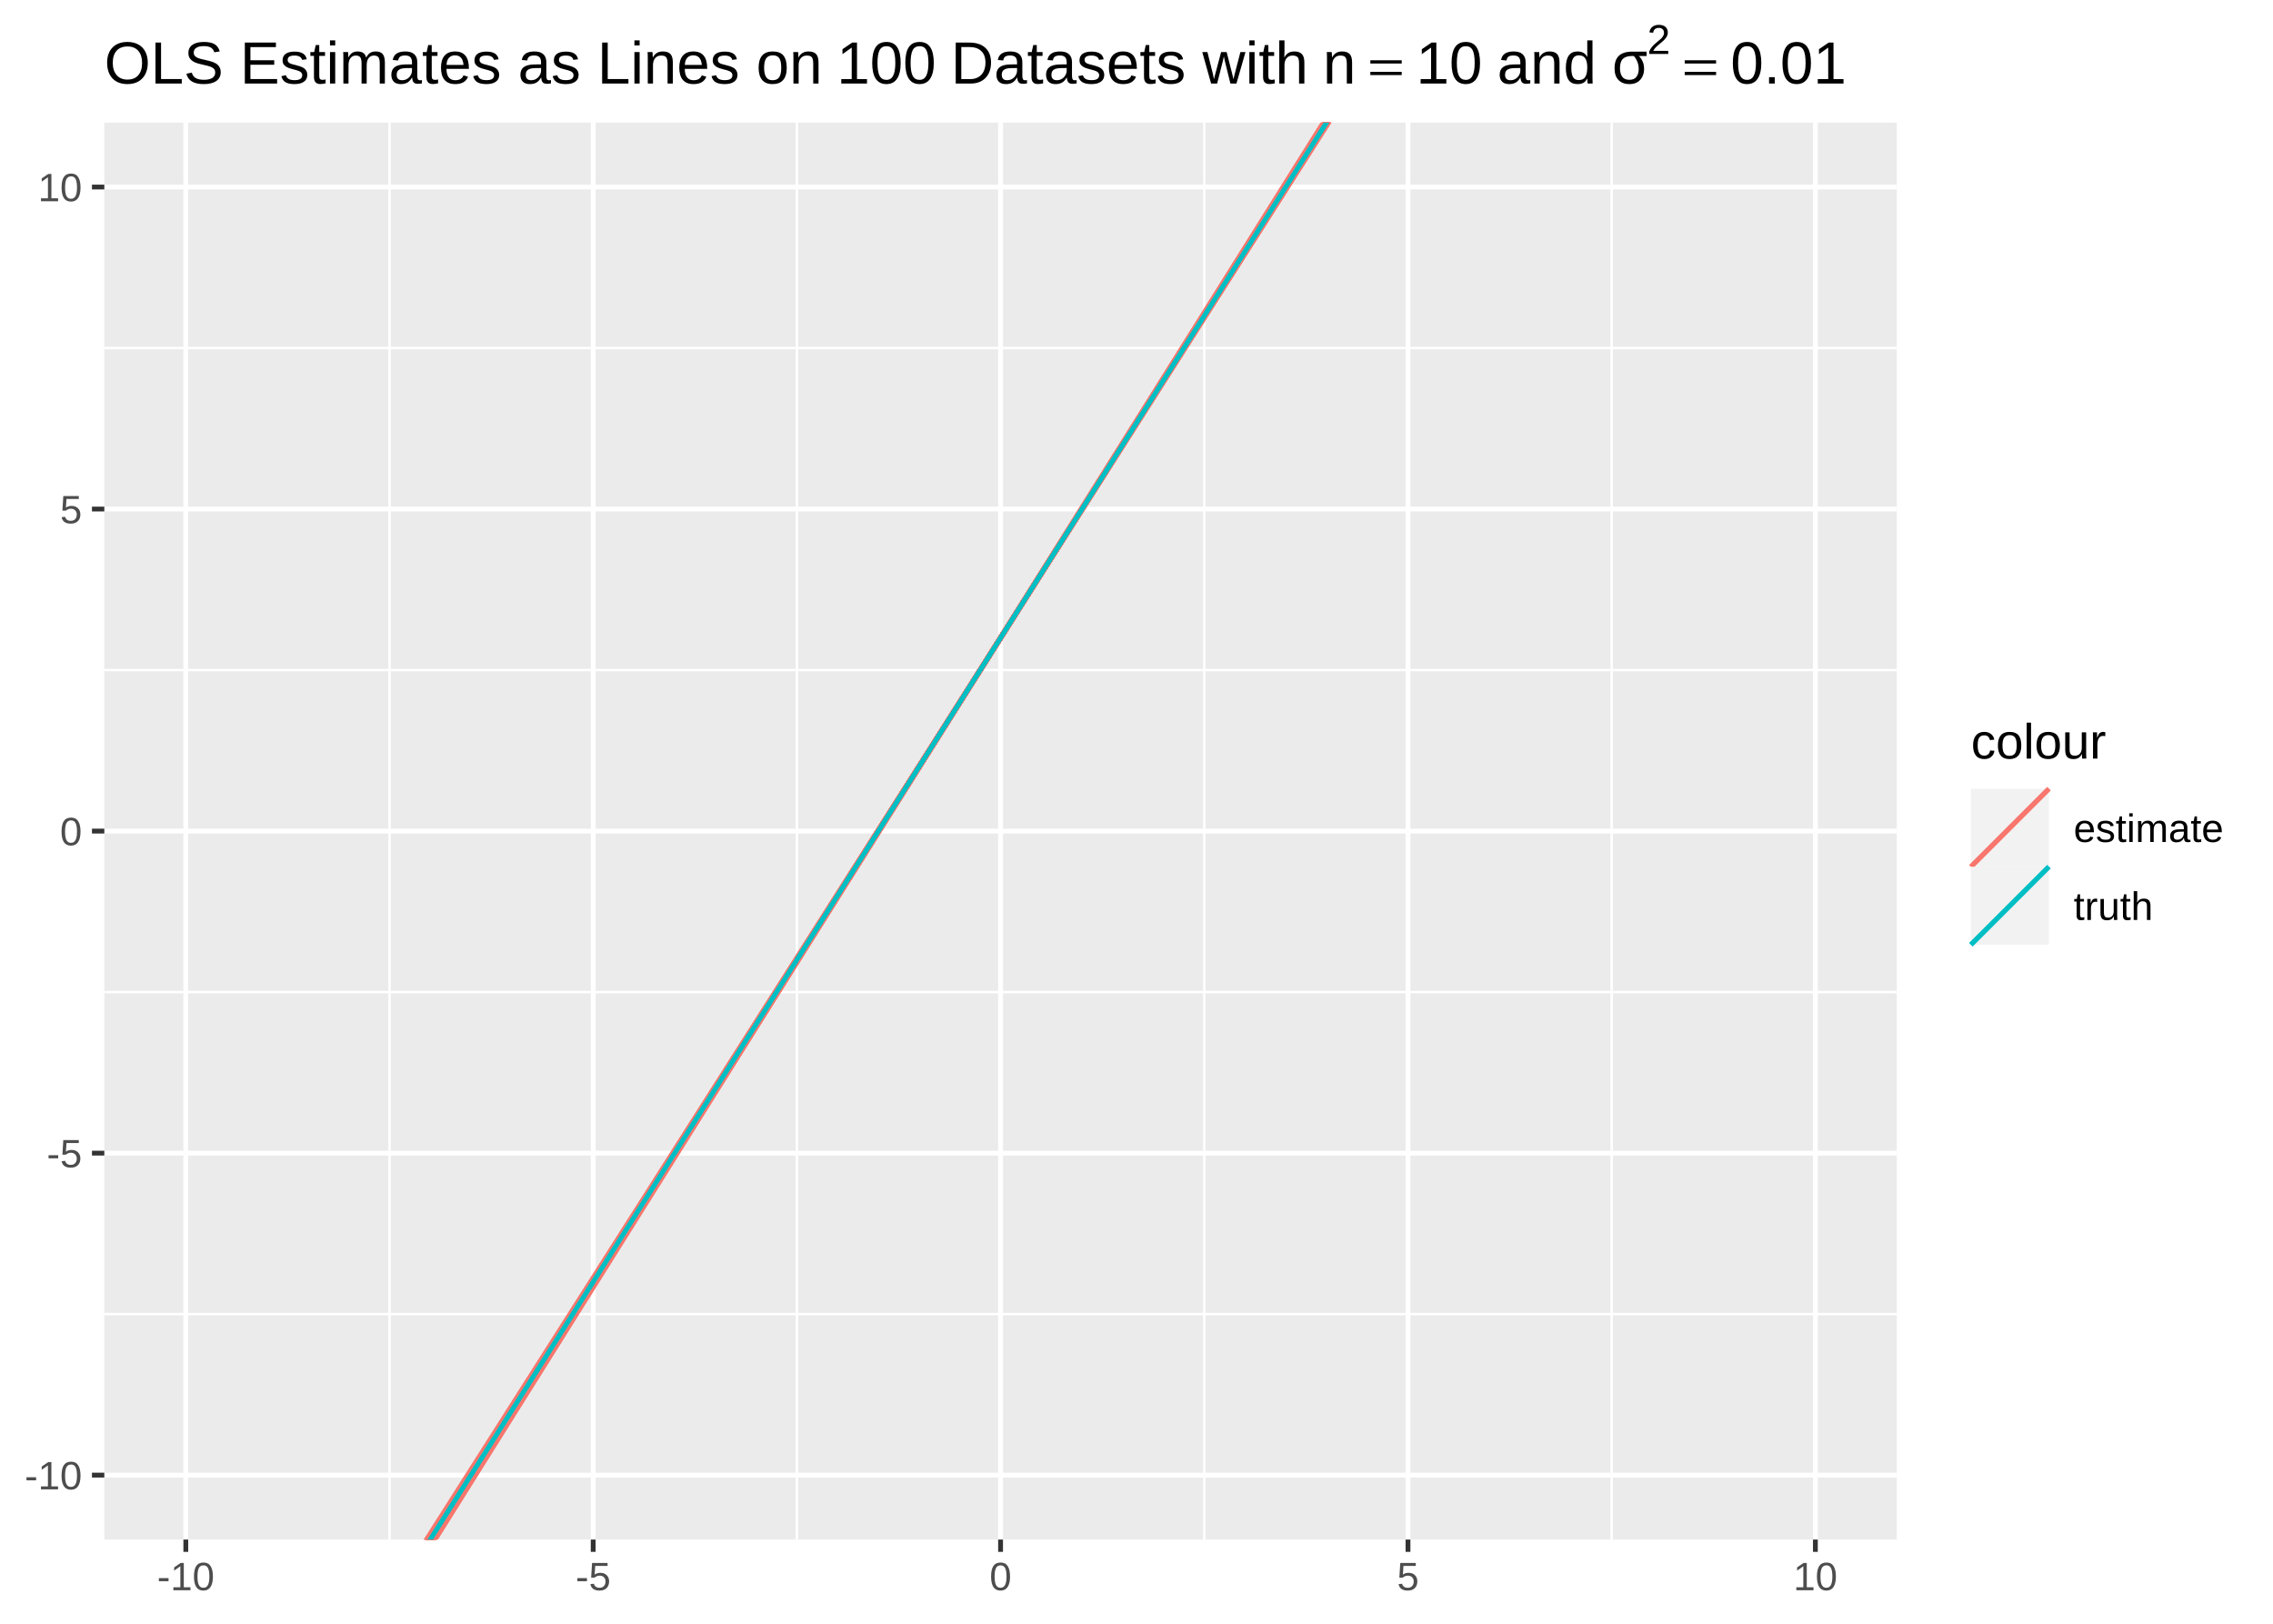
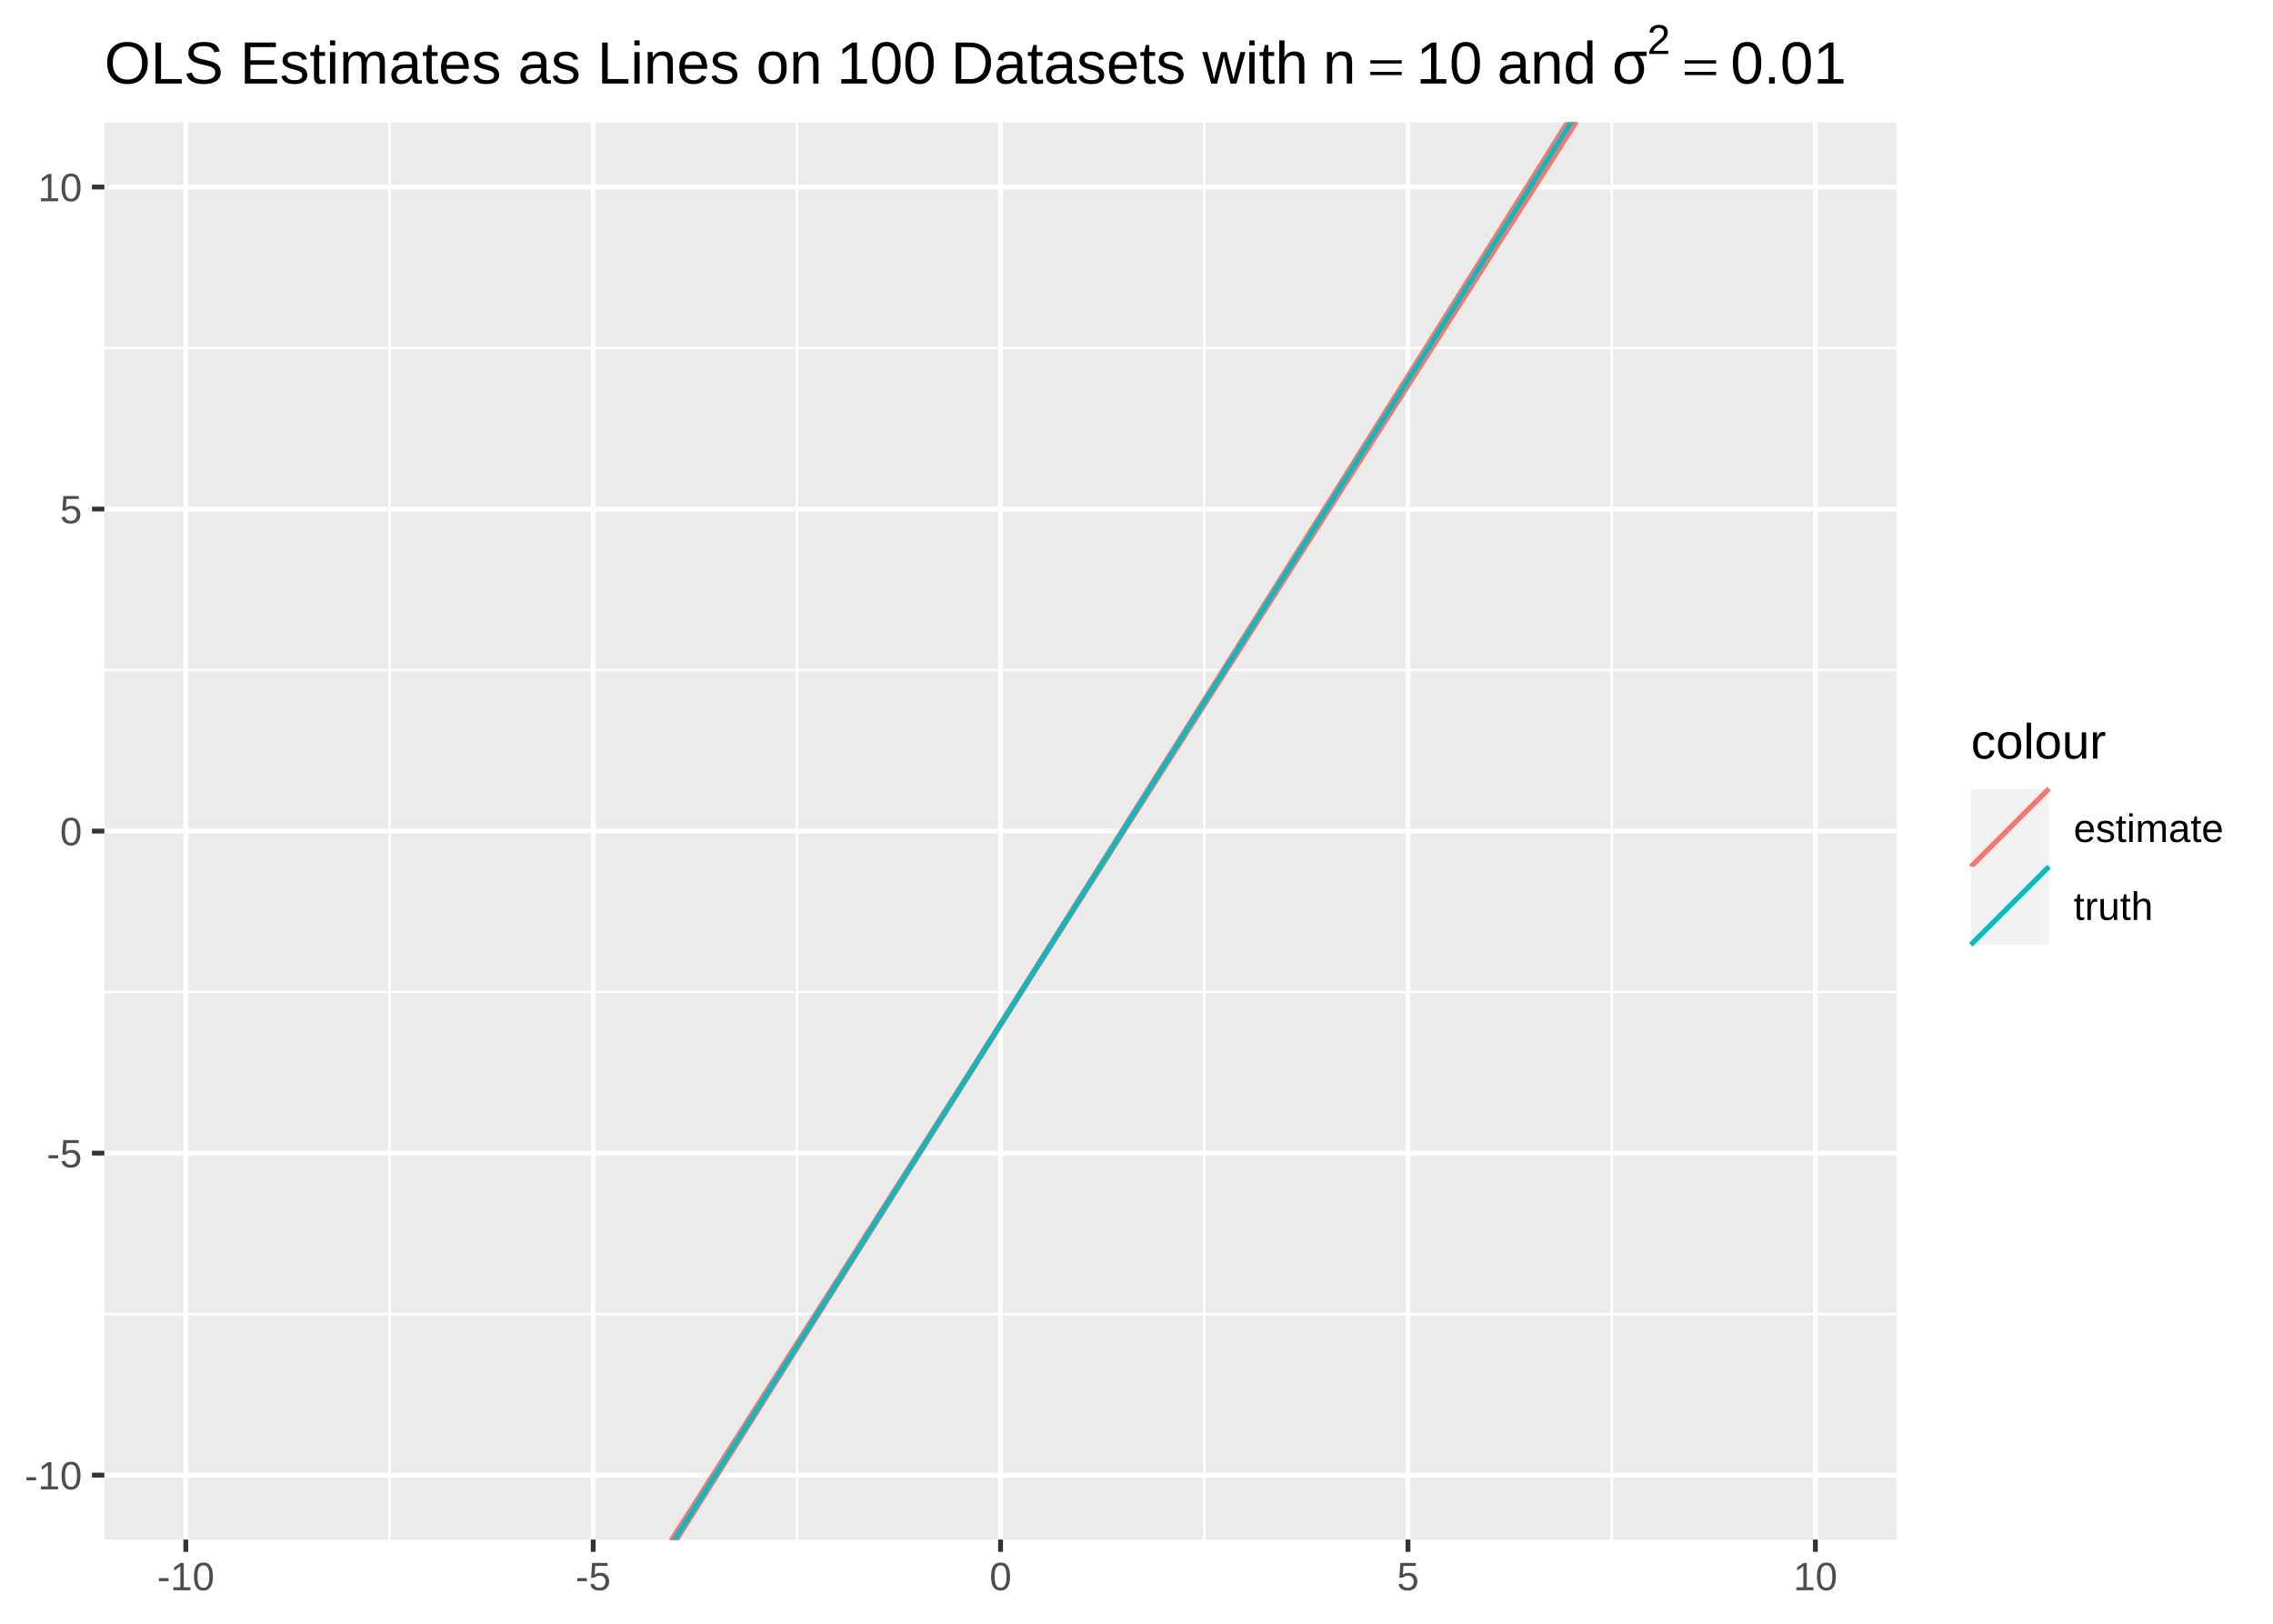
<svg xmlns="http://www.w3.org/2000/svg" class="svglite" width="504.00pt" height="360.00pt" viewBox="0 0 504.00 360.00">
  <defs>
    <style type="text/css">
    .svglite line, .svglite polyline, .svglite polygon, .svglite path, .svglite rect, .svglite circle {
      fill: none;
      stroke: #000000;
      stroke-linecap: round;
      stroke-linejoin: round;
      stroke-miterlimit: 10.00;
    }
    .svglite text {
      white-space: pre;
    }
  </style>
  </defs>
  <rect width="100%" height="100%" style="stroke: none; fill: #FFFFFF;" />
  <defs>
    <clipPath id="cpMC4wMHw1MDQuMDB8MC4wMHwzNjAuMDA=">
      <rect x="0.00" y="0.00" width="504.00" height="360.00" />
    </clipPath>
  </defs>
  <g clip-path="url(#cpMC4wMHw1MDQuMDB8MC4wMHwzNjAuMDA=)">
    <rect x="0" y="0" width="504.00" height="360.00" style="stroke-width: 1.07; stroke: #FFFFFF; fill: #FFFFFF;" />
  </g>
  <defs>
    <clipPath id="cpMjMuMTN8NDIwLjU5fDI3LjE5fDM0MS4zMw==">
      <rect x="23.13" y="27.19" width="397.46" height="314.14" />
    </clipPath>
  </defs>
  <g clip-path="url(#cpMjMuMTN8NDIwLjU5fDI3LjE5fDM0MS4zMw==)">
    <rect x="23.13" y="27.19" width="397.46" height="314.14" style="stroke-width: 1.07; stroke: none; fill: #EBEBEB;" />
    <polyline points="23.13,291.35 420.59,291.35 " style="stroke-width: 0.53; stroke: #FFFFFF; stroke-linecap: butt;" />
    <polyline points="23.13,219.96 420.59,219.96 " style="stroke-width: 0.53; stroke: #FFFFFF; stroke-linecap: butt;" />
    <polyline points="23.13,148.56 420.59,148.56 " style="stroke-width: 0.53; stroke: #FFFFFF; stroke-linecap: butt;" />
    <polyline points="23.13,77.17 420.59,77.17 " style="stroke-width: 0.53; stroke: #FFFFFF; stroke-linecap: butt;" />
    <polyline points="86.37,341.33 86.37,27.19 " style="stroke-width: 0.53; stroke: #FFFFFF; stroke-linecap: butt;" />
    <polyline points="176.70,341.33 176.70,27.19 " style="stroke-width: 0.53; stroke: #FFFFFF; stroke-linecap: butt;" />
    <polyline points="267.03,341.33 267.03,27.19 " style="stroke-width: 0.53; stroke: #FFFFFF; stroke-linecap: butt;" />
    <polyline points="357.36,341.33 357.36,27.19 " style="stroke-width: 0.53; stroke: #FFFFFF; stroke-linecap: butt;" />
    <polyline points="23.13,327.05 420.59,327.05 " style="stroke-width: 1.07; stroke: #FFFFFF; stroke-linecap: butt;" />
    <polyline points="23.13,255.66 420.59,255.66 " style="stroke-width: 1.07; stroke: #FFFFFF; stroke-linecap: butt;" />
    <polyline points="23.13,184.26 420.59,184.26 " style="stroke-width: 1.07; stroke: #FFFFFF; stroke-linecap: butt;" />
    <polyline points="23.13,112.86 420.59,112.86 " style="stroke-width: 1.07; stroke: #FFFFFF; stroke-linecap: butt;" />
    <polyline points="23.13,41.47 420.59,41.47 " style="stroke-width: 1.07; stroke: #FFFFFF; stroke-linecap: butt;" />
    <polyline points="41.20,341.33 41.20,27.19 " style="stroke-width: 1.07; stroke: #FFFFFF; stroke-linecap: butt;" />
    <polyline points="131.53,341.33 131.53,27.19 " style="stroke-width: 1.07; stroke: #FFFFFF; stroke-linecap: butt;" />
    <polyline points="221.86,341.33 221.86,27.19 " style="stroke-width: 1.07; stroke: #FFFFFF; stroke-linecap: butt;" />
    <polyline points="312.20,341.33 312.20,27.19 " style="stroke-width: 1.07; stroke: #FFFFFF; stroke-linecap: butt;" />
    <polyline points="402.53,341.33 402.53,27.19 " style="stroke-width: 1.07; stroke: #FFFFFF; stroke-linecap: butt;" />
-     <line x1="-374.33" y1="1083.56" x2="818.05" y2="-800.75" style="stroke-width: 1.07; stroke: #F8766D; stroke-linecap: butt;" />
-     <line x1="-374.33" y1="1084.77" x2="818.05" y2="-802.00" style="stroke-width: 1.07; stroke: #F8766D; stroke-linecap: butt;" />
-     <line x1="-374.33" y1="1082.63" x2="818.05" y2="-799.76" style="stroke-width: 1.07; stroke: #F8766D; stroke-linecap: butt;" />
-     <line x1="-374.33" y1="1084.53" x2="818.05" y2="-801.59" style="stroke-width: 1.07; stroke: #F8766D; stroke-linecap: butt;" />
-     <line x1="-374.33" y1="1079.91" x2="818.05" y2="-797.22" style="stroke-width: 1.07; stroke: #F8766D; stroke-linecap: butt;" />
-     <line x1="-374.33" y1="1082.30" x2="818.05" y2="-799.41" style="stroke-width: 1.07; stroke: #F8766D; stroke-linecap: butt;" />
-     <line x1="-374.33" y1="1078.97" x2="818.05" y2="-796.13" style="stroke-width: 1.07; stroke: #F8766D; stroke-linecap: butt;" />
-     <line x1="-374.33" y1="1085.09" x2="818.05" y2="-802.39" style="stroke-width: 1.07; stroke: #F8766D; stroke-linecap: butt;" />
-     <line x1="-374.33" y1="1084.83" x2="818.05" y2="-801.99" style="stroke-width: 1.07; stroke: #F8766D; stroke-linecap: butt;" />
-     <line x1="-374.33" y1="1081.33" x2="818.05" y2="-798.58" style="stroke-width: 1.07; stroke: #F8766D; stroke-linecap: butt;" />
-     <line x1="-374.33" y1="1081.23" x2="818.05" y2="-798.22" style="stroke-width: 1.07; stroke: #F8766D; stroke-linecap: butt;" />
-     <line x1="-374.33" y1="1087.54" x2="818.05" y2="-804.65" style="stroke-width: 1.07; stroke: #F8766D; stroke-linecap: butt;" />
-     <line x1="-374.33" y1="1089.06" x2="818.05" y2="-806.11" style="stroke-width: 1.07; stroke: #F8766D; stroke-linecap: butt;" />
-     <line x1="-374.33" y1="1086.39" x2="818.05" y2="-803.59" style="stroke-width: 1.07; stroke: #F8766D; stroke-linecap: butt;" />
-     <line x1="-374.33" y1="1088.79" x2="818.05" y2="-805.85" style="stroke-width: 1.07; stroke: #F8766D; stroke-linecap: butt;" />
-     <line x1="-374.33" y1="1085.39" x2="818.05" y2="-802.51" style="stroke-width: 1.07; stroke: #F8766D; stroke-linecap: butt;" />
-     <line x1="-374.33" y1="1083.82" x2="818.05" y2="-801.16" style="stroke-width: 1.07; stroke: #F8766D; stroke-linecap: butt;" />
-     <line x1="-374.33" y1="1080.18" x2="818.05" y2="-797.29" style="stroke-width: 1.07; stroke: #F8766D; stroke-linecap: butt;" />
-     <line x1="-374.33" y1="1085.64" x2="818.05" y2="-802.74" style="stroke-width: 1.07; stroke: #F8766D; stroke-linecap: butt;" />
-     <line x1="-374.33" y1="1085.80" x2="818.05" y2="-803.04" style="stroke-width: 1.07; stroke: #F8766D; stroke-linecap: butt;" />
-     <line x1="-374.33" y1="1081.82" x2="818.05" y2="-798.88" style="stroke-width: 1.07; stroke: #F8766D; stroke-linecap: butt;" />
-     <line x1="-374.33" y1="1088.28" x2="818.05" y2="-805.48" style="stroke-width: 1.07; stroke: #F8766D; stroke-linecap: butt;" />
-     <line x1="-374.33" y1="1080.64" x2="818.05" y2="-797.86" style="stroke-width: 1.07; stroke: #F8766D; stroke-linecap: butt;" />
-     <line x1="-374.33" y1="1086.31" x2="818.05" y2="-803.43" style="stroke-width: 1.07; stroke: #F8766D; stroke-linecap: butt;" />
-     <line x1="-374.33" y1="1083.98" x2="818.05" y2="-801.11" style="stroke-width: 1.07; stroke: #F8766D; stroke-linecap: butt;" />
-     <line x1="-374.33" y1="1083.68" x2="818.05" y2="-800.88" style="stroke-width: 1.07; stroke: #F8766D; stroke-linecap: butt;" />
-     <line x1="-374.33" y1="1079.36" x2="818.05" y2="-796.45" style="stroke-width: 1.07; stroke: #F8766D; stroke-linecap: butt;" />
-     <line x1="-374.33" y1="1078.96" x2="818.05" y2="-796.10" style="stroke-width: 1.07; stroke: #F8766D; stroke-linecap: butt;" />
-     <line x1="-374.33" y1="1079.74" x2="818.05" y2="-796.87" style="stroke-width: 1.07; stroke: #F8766D; stroke-linecap: butt;" />
-     <line x1="-374.33" y1="1085.48" x2="818.05" y2="-802.56" style="stroke-width: 1.07; stroke: #F8766D; stroke-linecap: butt;" />
-     <line x1="-374.33" y1="1084.95" x2="818.05" y2="-802.01" style="stroke-width: 1.07; stroke: #F8766D; stroke-linecap: butt;" />
-     <line x1="-374.33" y1="1089.24" x2="818.05" y2="-806.30" style="stroke-width: 1.07; stroke: #F8766D; stroke-linecap: butt;" />
-     <line x1="-374.33" y1="1091.87" x2="818.05" y2="-809.20" style="stroke-width: 1.07; stroke: #F8766D; stroke-linecap: butt;" />
-     <line x1="-374.33" y1="1081.30" x2="818.05" y2="-798.40" style="stroke-width: 1.07; stroke: #F8766D; stroke-linecap: butt;" />
-     <line x1="-374.33" y1="1079.05" x2="818.05" y2="-796.24" style="stroke-width: 1.07; stroke: #F8766D; stroke-linecap: butt;" />
-     <line x1="-374.33" y1="1080.70" x2="818.05" y2="-797.99" style="stroke-width: 1.07; stroke: #F8766D; stroke-linecap: butt;" />
-     <line x1="-374.33" y1="1083.11" x2="818.05" y2="-800.32" style="stroke-width: 1.07; stroke: #F8766D; stroke-linecap: butt;" />
-     <line x1="-374.33" y1="1083.82" x2="818.05" y2="-800.98" style="stroke-width: 1.07; stroke: #F8766D; stroke-linecap: butt;" />
-     <line x1="-374.33" y1="1083.33" x2="818.05" y2="-800.39" style="stroke-width: 1.07; stroke: #F8766D; stroke-linecap: butt;" />
-     <line x1="-374.33" y1="1085.86" x2="818.05" y2="-803.10" style="stroke-width: 1.07; stroke: #F8766D; stroke-linecap: butt;" />
-     <line x1="-374.33" y1="1083.15" x2="818.05" y2="-800.17" style="stroke-width: 1.07; stroke: #F8766D; stroke-linecap: butt;" />
-     <line x1="-374.33" y1="1085.84" x2="818.05" y2="-802.78" style="stroke-width: 1.07; stroke: #F8766D; stroke-linecap: butt;" />
-     <line x1="-374.33" y1="1084.14" x2="818.05" y2="-801.48" style="stroke-width: 1.07; stroke: #F8766D; stroke-linecap: butt;" />
-     <line x1="-374.33" y1="1086.29" x2="818.05" y2="-803.44" style="stroke-width: 1.07; stroke: #F8766D; stroke-linecap: butt;" />
-     <line x1="-374.33" y1="1084.03" x2="818.05" y2="-801.18" style="stroke-width: 1.07; stroke: #F8766D; stroke-linecap: butt;" />
-     <line x1="-374.33" y1="1090.83" x2="818.05" y2="-808.21" style="stroke-width: 1.07; stroke: #F8766D; stroke-linecap: butt;" />
-     <line x1="-374.33" y1="1085.20" x2="818.05" y2="-802.42" style="stroke-width: 1.07; stroke: #F8766D; stroke-linecap: butt;" />
-     <line x1="-374.33" y1="1083.72" x2="818.05" y2="-800.94" style="stroke-width: 1.07; stroke: #F8766D; stroke-linecap: butt;" />
-     <line x1="-374.33" y1="1081.10" x2="818.05" y2="-798.24" style="stroke-width: 1.07; stroke: #F8766D; stroke-linecap: butt;" />
-     <line x1="-374.33" y1="1087.48" x2="818.05" y2="-804.84" style="stroke-width: 1.07; stroke: #F8766D; stroke-linecap: butt;" />
-     <line x1="-374.33" y1="1081.09" x2="818.05" y2="-798.29" style="stroke-width: 1.07; stroke: #F8766D; stroke-linecap: butt;" />
-     <line x1="-374.33" y1="1081.13" x2="818.05" y2="-798.46" style="stroke-width: 1.07; stroke: #F8766D; stroke-linecap: butt;" />
-     <line x1="-374.33" y1="1084.33" x2="818.05" y2="-801.57" style="stroke-width: 1.07; stroke: #F8766D; stroke-linecap: butt;" />
-     <line x1="-374.33" y1="1082.44" x2="818.05" y2="-799.66" style="stroke-width: 1.07; stroke: #F8766D; stroke-linecap: butt;" />
-     <line x1="-374.33" y1="1084.44" x2="818.05" y2="-801.59" style="stroke-width: 1.07; stroke: #F8766D; stroke-linecap: butt;" />
-     <line x1="-374.33" y1="1092.13" x2="818.05" y2="-809.41" style="stroke-width: 1.07; stroke: #F8766D; stroke-linecap: butt;" />
-     <line x1="-374.33" y1="1086.47" x2="818.05" y2="-803.59" style="stroke-width: 1.07; stroke: #F8766D; stroke-linecap: butt;" />
-     <line x1="-374.33" y1="1089.62" x2="818.05" y2="-806.76" style="stroke-width: 1.07; stroke: #F8766D; stroke-linecap: butt;" />
-     <line x1="-374.33" y1="1081.61" x2="818.05" y2="-798.64" style="stroke-width: 1.07; stroke: #F8766D; stroke-linecap: butt;" />
-     <line x1="-374.33" y1="1083.95" x2="818.05" y2="-801.17" style="stroke-width: 1.07; stroke: #F8766D; stroke-linecap: butt;" />
-     <line x1="-374.33" y1="1084.91" x2="818.05" y2="-802.07" style="stroke-width: 1.07; stroke: #F8766D; stroke-linecap: butt;" />
-     <line x1="-374.33" y1="1084.95" x2="818.05" y2="-802.05" style="stroke-width: 1.07; stroke: #F8766D; stroke-linecap: butt;" />
-     <line x1="-374.33" y1="1089.24" x2="818.05" y2="-806.44" style="stroke-width: 1.07; stroke: #F8766D; stroke-linecap: butt;" />
-     <line x1="-374.33" y1="1084.79" x2="818.05" y2="-801.85" style="stroke-width: 1.07; stroke: #F8766D; stroke-linecap: butt;" />
-     <line x1="-374.33" y1="1082.44" x2="818.05" y2="-799.58" style="stroke-width: 1.07; stroke: #F8766D; stroke-linecap: butt;" />
-     <line x1="-374.33" y1="1085.81" x2="818.05" y2="-802.93" style="stroke-width: 1.07; stroke: #F8766D; stroke-linecap: butt;" />
-     <line x1="-374.33" y1="1084.35" x2="818.05" y2="-801.40" style="stroke-width: 1.07; stroke: #F8766D; stroke-linecap: butt;" />
-     <line x1="-374.33" y1="1085.91" x2="818.05" y2="-803.06" style="stroke-width: 1.07; stroke: #F8766D; stroke-linecap: butt;" />
-     <line x1="-374.33" y1="1085.94" x2="818.05" y2="-803.16" style="stroke-width: 1.07; stroke: #F8766D; stroke-linecap: butt;" />
-     <line x1="-374.33" y1="1082.84" x2="818.05" y2="-799.96" style="stroke-width: 1.07; stroke: #F8766D; stroke-linecap: butt;" />
-     <line x1="-374.33" y1="1083.13" x2="818.05" y2="-800.09" style="stroke-width: 1.07; stroke: #F8766D; stroke-linecap: butt;" />
-     <line x1="-374.33" y1="1083.26" x2="818.05" y2="-800.45" style="stroke-width: 1.07; stroke: #F8766D; stroke-linecap: butt;" />
-     <line x1="-374.33" y1="1083.50" x2="818.05" y2="-800.73" style="stroke-width: 1.07; stroke: #F8766D; stroke-linecap: butt;" />
-     <line x1="-374.33" y1="1081.28" x2="818.05" y2="-798.56" style="stroke-width: 1.07; stroke: #F8766D; stroke-linecap: butt;" />
-     <line x1="-374.33" y1="1083.76" x2="818.05" y2="-800.95" style="stroke-width: 1.07; stroke: #F8766D; stroke-linecap: butt;" />
-     <line x1="-374.33" y1="1083.37" x2="818.05" y2="-800.42" style="stroke-width: 1.07; stroke: #F8766D; stroke-linecap: butt;" />
-     <line x1="-374.33" y1="1083.96" x2="818.05" y2="-800.84" style="stroke-width: 1.07; stroke: #F8766D; stroke-linecap: butt;" />
-     <line x1="-374.33" y1="1083.28" x2="818.05" y2="-800.33" style="stroke-width: 1.07; stroke: #F8766D; stroke-linecap: butt;" />
-     <line x1="-374.33" y1="1088.17" x2="818.05" y2="-805.36" style="stroke-width: 1.07; stroke: #F8766D; stroke-linecap: butt;" />
-     <line x1="-374.33" y1="1085.65" x2="818.05" y2="-802.79" style="stroke-width: 1.07; stroke: #F8766D; stroke-linecap: butt;" />
-     <line x1="-374.33" y1="1082.59" x2="818.05" y2="-799.79" style="stroke-width: 1.07; stroke: #F8766D; stroke-linecap: butt;" />
-     <line x1="-374.33" y1="1086.26" x2="818.05" y2="-803.25" style="stroke-width: 1.07; stroke: #F8766D; stroke-linecap: butt;" />
-     <line x1="-374.33" y1="1085.98" x2="818.05" y2="-803.08" style="stroke-width: 1.07; stroke: #F8766D; stroke-linecap: butt;" />
-     <line x1="-374.33" y1="1084.46" x2="818.05" y2="-801.58" style="stroke-width: 1.07; stroke: #F8766D; stroke-linecap: butt;" />
-     <line x1="-374.33" y1="1081.34" x2="818.05" y2="-798.47" style="stroke-width: 1.07; stroke: #F8766D; stroke-linecap: butt;" />
-     <line x1="-374.33" y1="1082.37" x2="818.05" y2="-799.64" style="stroke-width: 1.07; stroke: #F8766D; stroke-linecap: butt;" />
-     <line x1="-374.33" y1="1082.48" x2="818.05" y2="-799.56" style="stroke-width: 1.07; stroke: #F8766D; stroke-linecap: butt;" />
-     <line x1="-374.33" y1="1082.18" x2="818.05" y2="-799.27" style="stroke-width: 1.07; stroke: #F8766D; stroke-linecap: butt;" />
-     <line x1="-374.33" y1="1080.11" x2="818.05" y2="-797.36" style="stroke-width: 1.07; stroke: #F8766D; stroke-linecap: butt;" />
-     <line x1="-374.33" y1="1084.98" x2="818.05" y2="-802.32" style="stroke-width: 1.07; stroke: #F8766D; stroke-linecap: butt;" />
-     <line x1="-374.33" y1="1086.56" x2="818.05" y2="-803.78" style="stroke-width: 1.07; stroke: #F8766D; stroke-linecap: butt;" />
-     <line x1="-374.33" y1="1086.49" x2="818.05" y2="-803.69" style="stroke-width: 1.07; stroke: #F8766D; stroke-linecap: butt;" />
-     <line x1="-374.33" y1="1082.49" x2="818.05" y2="-799.53" style="stroke-width: 1.07; stroke: #F8766D; stroke-linecap: butt;" />
-     <line x1="-374.33" y1="1089.81" x2="818.05" y2="-807.07" style="stroke-width: 1.07; stroke: #F8766D; stroke-linecap: butt;" />
-     <line x1="-374.33" y1="1083.66" x2="818.05" y2="-800.90" style="stroke-width: 1.07; stroke: #F8766D; stroke-linecap: butt;" />
-     <line x1="-374.33" y1="1084.44" x2="818.05" y2="-801.70" style="stroke-width: 1.07; stroke: #F8766D; stroke-linecap: butt;" />
-     <line x1="-374.33" y1="1088.24" x2="818.05" y2="-805.30" style="stroke-width: 1.07; stroke: #F8766D; stroke-linecap: butt;" />
-     <line x1="-374.33" y1="1085.45" x2="818.05" y2="-802.55" style="stroke-width: 1.07; stroke: #F8766D; stroke-linecap: butt;" />
-     <line x1="-374.33" y1="1077.58" x2="818.05" y2="-794.72" style="stroke-width: 1.07; stroke: #F8766D; stroke-linecap: butt;" />
-     <line x1="-374.33" y1="1081.01" x2="818.05" y2="-798.05" style="stroke-width: 1.07; stroke: #F8766D; stroke-linecap: butt;" />
-     <line x1="-374.33" y1="1083.85" x2="818.05" y2="-801.01" style="stroke-width: 1.07; stroke: #00BFC4; stroke-linecap: butt;" />
+     <line x1="-374.33" y1="1171.80" x2="818.05" y2="-717.57" style="stroke-width: 1.07; stroke: #F8766D; stroke-linecap: butt;" />
+     <line x1="-374.33" y1="1171.59" x2="818.05" y2="-717.36" style="stroke-width: 1.07; stroke: #F8766D; stroke-linecap: butt;" />
+     <line x1="-374.33" y1="1170.52" x2="818.05" y2="-716.43" style="stroke-width: 1.07; stroke: #F8766D; stroke-linecap: butt;" />
+     <line x1="-374.33" y1="1173.13" x2="818.05" y2="-718.80" style="stroke-width: 1.07; stroke: #F8766D; stroke-linecap: butt;" />
+     <line x1="-374.33" y1="1170.85" x2="818.05" y2="-716.69" style="stroke-width: 1.07; stroke: #F8766D; stroke-linecap: butt;" />
+     <line x1="-374.33" y1="1167.89" x2="818.05" y2="-713.69" style="stroke-width: 1.07; stroke: #F8766D; stroke-linecap: butt;" />
+     <line x1="-374.33" y1="1165.96" x2="818.05" y2="-711.70" style="stroke-width: 1.07; stroke: #F8766D; stroke-linecap: butt;" />
+     <line x1="-374.33" y1="1162.32" x2="818.05" y2="-708.22" style="stroke-width: 1.07; stroke: #F8766D; stroke-linecap: butt;" />
+     <line x1="-374.33" y1="1171.37" x2="818.05" y2="-717.28" style="stroke-width: 1.07; stroke: #F8766D; stroke-linecap: butt;" />
+     <line x1="-374.33" y1="1174.56" x2="818.05" y2="-720.28" style="stroke-width: 1.07; stroke: #F8766D; stroke-linecap: butt;" />
+     <line x1="-374.33" y1="1165.58" x2="818.05" y2="-711.47" style="stroke-width: 1.07; stroke: #F8766D; stroke-linecap: butt;" />
+     <line x1="-374.33" y1="1167.71" x2="818.05" y2="-713.42" style="stroke-width: 1.07; stroke: #F8766D; stroke-linecap: butt;" />
+     <line x1="-374.33" y1="1172.05" x2="818.05" y2="-717.90" style="stroke-width: 1.07; stroke: #F8766D; stroke-linecap: butt;" />
+     <line x1="-374.33" y1="1173.78" x2="818.05" y2="-719.43" style="stroke-width: 1.07; stroke: #F8766D; stroke-linecap: butt;" />
+     <line x1="-374.33" y1="1172.61" x2="818.05" y2="-718.34" style="stroke-width: 1.07; stroke: #F8766D; stroke-linecap: butt;" />
+     <line x1="-374.33" y1="1171.13" x2="818.05" y2="-717.12" style="stroke-width: 1.07; stroke: #F8766D; stroke-linecap: butt;" />
+     <line x1="-374.33" y1="1171.64" x2="818.05" y2="-717.48" style="stroke-width: 1.07; stroke: #F8766D; stroke-linecap: butt;" />
+     <line x1="-374.33" y1="1168.38" x2="818.05" y2="-714.18" style="stroke-width: 1.07; stroke: #F8766D; stroke-linecap: butt;" />
+     <line x1="-374.33" y1="1171.26" x2="818.05" y2="-717.06" style="stroke-width: 1.07; stroke: #F8766D; stroke-linecap: butt;" />
+     <line x1="-374.33" y1="1167.97" x2="818.05" y2="-713.56" style="stroke-width: 1.07; stroke: #F8766D; stroke-linecap: butt;" />
+     <line x1="-374.33" y1="1169.78" x2="818.05" y2="-715.60" style="stroke-width: 1.07; stroke: #F8766D; stroke-linecap: butt;" />
+     <line x1="-374.33" y1="1165.49" x2="818.05" y2="-711.21" style="stroke-width: 1.07; stroke: #F8766D; stroke-linecap: butt;" />
+     <line x1="-374.33" y1="1170.93" x2="818.05" y2="-716.78" style="stroke-width: 1.07; stroke: #F8766D; stroke-linecap: butt;" />
+     <line x1="-374.33" y1="1164.61" x2="818.05" y2="-710.16" style="stroke-width: 1.07; stroke: #F8766D; stroke-linecap: butt;" />
+     <line x1="-374.33" y1="1170.96" x2="818.05" y2="-716.83" style="stroke-width: 1.07; stroke: #F8766D; stroke-linecap: butt;" />
+     <line x1="-374.33" y1="1167.62" x2="818.05" y2="-713.33" style="stroke-width: 1.07; stroke: #F8766D; stroke-linecap: butt;" />
+     <line x1="-374.33" y1="1171.98" x2="818.05" y2="-717.80" style="stroke-width: 1.07; stroke: #F8766D; stroke-linecap: butt;" />
+     <line x1="-374.33" y1="1168.40" x2="818.05" y2="-714.15" style="stroke-width: 1.07; stroke: #F8766D; stroke-linecap: butt;" />
+     <line x1="-374.33" y1="1169.19" x2="818.05" y2="-714.97" style="stroke-width: 1.07; stroke: #F8766D; stroke-linecap: butt;" />
+     <line x1="-374.33" y1="1169.25" x2="818.05" y2="-715.05" style="stroke-width: 1.07; stroke: #F8766D; stroke-linecap: butt;" />
+     <line x1="-374.33" y1="1170.15" x2="818.05" y2="-715.99" style="stroke-width: 1.07; stroke: #F8766D; stroke-linecap: butt;" />
+     <line x1="-374.33" y1="1168.06" x2="818.05" y2="-713.91" style="stroke-width: 1.07; stroke: #F8766D; stroke-linecap: butt;" />
+     <line x1="-374.33" y1="1170.07" x2="818.05" y2="-715.77" style="stroke-width: 1.07; stroke: #F8766D; stroke-linecap: butt;" />
+     <line x1="-374.33" y1="1171.85" x2="818.05" y2="-717.65" style="stroke-width: 1.07; stroke: #F8766D; stroke-linecap: butt;" />
+     <line x1="-374.33" y1="1164.64" x2="818.05" y2="-710.56" style="stroke-width: 1.07; stroke: #F8766D; stroke-linecap: butt;" />
+     <line x1="-374.33" y1="1171.08" x2="818.05" y2="-716.73" style="stroke-width: 1.07; stroke: #F8766D; stroke-linecap: butt;" />
+     <line x1="-374.33" y1="1169.78" x2="818.05" y2="-715.54" style="stroke-width: 1.07; stroke: #F8766D; stroke-linecap: butt;" />
+     <line x1="-374.33" y1="1173.75" x2="818.05" y2="-719.59" style="stroke-width: 1.07; stroke: #F8766D; stroke-linecap: butt;" />
+     <line x1="-374.33" y1="1170.48" x2="818.05" y2="-716.25" style="stroke-width: 1.07; stroke: #F8766D; stroke-linecap: butt;" />
+     <line x1="-374.33" y1="1173.82" x2="818.05" y2="-719.70" style="stroke-width: 1.07; stroke: #F8766D; stroke-linecap: butt;" />
+     <line x1="-374.33" y1="1167.50" x2="818.05" y2="-713.29" style="stroke-width: 1.07; stroke: #F8766D; stroke-linecap: butt;" />
+     <line x1="-374.33" y1="1167.51" x2="818.05" y2="-713.22" style="stroke-width: 1.07; stroke: #F8766D; stroke-linecap: butt;" />
+     <line x1="-374.33" y1="1170.36" x2="818.05" y2="-716.13" style="stroke-width: 1.07; stroke: #F8766D; stroke-linecap: butt;" />
+     <line x1="-374.33" y1="1166.50" x2="818.05" y2="-712.32" style="stroke-width: 1.07; stroke: #F8766D; stroke-linecap: butt;" />
+     <line x1="-374.33" y1="1170.73" x2="818.05" y2="-716.54" style="stroke-width: 1.07; stroke: #F8766D; stroke-linecap: butt;" />
+     <line x1="-374.33" y1="1172.16" x2="818.05" y2="-717.98" style="stroke-width: 1.07; stroke: #F8766D; stroke-linecap: butt;" />
+     <line x1="-374.33" y1="1175.46" x2="818.05" y2="-721.39" style="stroke-width: 1.07; stroke: #F8766D; stroke-linecap: butt;" />
+     <line x1="-374.33" y1="1166.35" x2="818.05" y2="-712.18" style="stroke-width: 1.07; stroke: #F8766D; stroke-linecap: butt;" />
+     <line x1="-374.33" y1="1168.10" x2="818.05" y2="-713.85" style="stroke-width: 1.07; stroke: #F8766D; stroke-linecap: butt;" />
+     <line x1="-374.33" y1="1168.60" x2="818.05" y2="-714.35" style="stroke-width: 1.07; stroke: #F8766D; stroke-linecap: butt;" />
+     <line x1="-374.33" y1="1166.24" x2="818.05" y2="-712.07" style="stroke-width: 1.07; stroke: #F8766D; stroke-linecap: butt;" />
+     <line x1="-374.33" y1="1166.30" x2="818.05" y2="-712.18" style="stroke-width: 1.07; stroke: #F8766D; stroke-linecap: butt;" />
+     <line x1="-374.33" y1="1169.54" x2="818.05" y2="-715.47" style="stroke-width: 1.07; stroke: #F8766D; stroke-linecap: butt;" />
+     <line x1="-374.33" y1="1162.34" x2="818.05" y2="-708.30" style="stroke-width: 1.07; stroke: #F8766D; stroke-linecap: butt;" />
+     <line x1="-374.33" y1="1161.22" x2="818.05" y2="-707.04" style="stroke-width: 1.07; stroke: #F8766D; stroke-linecap: butt;" />
+     <line x1="-374.33" y1="1168.27" x2="818.05" y2="-714.03" style="stroke-width: 1.07; stroke: #F8766D; stroke-linecap: butt;" />
+     <line x1="-374.33" y1="1168.41" x2="818.05" y2="-714.34" style="stroke-width: 1.07; stroke: #F8766D; stroke-linecap: butt;" />
+     <line x1="-374.33" y1="1170.34" x2="818.05" y2="-715.97" style="stroke-width: 1.07; stroke: #F8766D; stroke-linecap: butt;" />
+     <line x1="-374.33" y1="1166.16" x2="818.05" y2="-712.03" style="stroke-width: 1.07; stroke: #F8766D; stroke-linecap: butt;" />
+     <line x1="-374.33" y1="1170.16" x2="818.05" y2="-716.09" style="stroke-width: 1.07; stroke: #F8766D; stroke-linecap: butt;" />
+     <line x1="-374.33" y1="1167.67" x2="818.05" y2="-713.30" style="stroke-width: 1.07; stroke: #F8766D; stroke-linecap: butt;" />
+     <line x1="-374.33" y1="1172.62" x2="818.05" y2="-718.40" style="stroke-width: 1.07; stroke: #F8766D; stroke-linecap: butt;" />
+     <line x1="-374.33" y1="1169.15" x2="818.05" y2="-714.96" style="stroke-width: 1.07; stroke: #F8766D; stroke-linecap: butt;" />
+     <line x1="-374.33" y1="1171.87" x2="818.05" y2="-717.64" style="stroke-width: 1.07; stroke: #F8766D; stroke-linecap: butt;" />
+     <line x1="-374.33" y1="1167.40" x2="818.05" y2="-713.15" style="stroke-width: 1.07; stroke: #F8766D; stroke-linecap: butt;" />
+     <line x1="-374.33" y1="1169.74" x2="818.05" y2="-715.50" style="stroke-width: 1.07; stroke: #F8766D; stroke-linecap: butt;" />
+     <line x1="-374.33" y1="1167.82" x2="818.05" y2="-713.45" style="stroke-width: 1.07; stroke: #F8766D; stroke-linecap: butt;" />
+     <line x1="-374.33" y1="1170.83" x2="818.05" y2="-716.53" style="stroke-width: 1.07; stroke: #F8766D; stroke-linecap: butt;" />
+     <line x1="-374.33" y1="1173.93" x2="818.05" y2="-719.69" style="stroke-width: 1.07; stroke: #F8766D; stroke-linecap: butt;" />
+     <line x1="-374.33" y1="1173.34" x2="818.05" y2="-719.11" style="stroke-width: 1.07; stroke: #F8766D; stroke-linecap: butt;" />
+     <line x1="-374.33" y1="1172.11" x2="818.05" y2="-717.92" style="stroke-width: 1.07; stroke: #F8766D; stroke-linecap: butt;" />
+     <line x1="-374.33" y1="1170.16" x2="818.05" y2="-715.99" style="stroke-width: 1.07; stroke: #F8766D; stroke-linecap: butt;" />
+     <line x1="-374.33" y1="1168.48" x2="818.05" y2="-714.32" style="stroke-width: 1.07; stroke: #F8766D; stroke-linecap: butt;" />
+     <line x1="-374.33" y1="1167.40" x2="818.05" y2="-713.20" style="stroke-width: 1.07; stroke: #F8766D; stroke-linecap: butt;" />
+     <line x1="-374.33" y1="1166.65" x2="818.05" y2="-712.54" style="stroke-width: 1.07; stroke: #F8766D; stroke-linecap: butt;" />
+     <line x1="-374.33" y1="1166.49" x2="818.05" y2="-712.30" style="stroke-width: 1.07; stroke: #F8766D; stroke-linecap: butt;" />
+     <line x1="-374.33" y1="1165.18" x2="818.05" y2="-710.98" style="stroke-width: 1.07; stroke: #F8766D; stroke-linecap: butt;" />
+     <line x1="-374.33" y1="1168.94" x2="818.05" y2="-714.82" style="stroke-width: 1.07; stroke: #F8766D; stroke-linecap: butt;" />
+     <line x1="-374.33" y1="1166.19" x2="818.05" y2="-712.14" style="stroke-width: 1.07; stroke: #F8766D; stroke-linecap: butt;" />
+     <line x1="-374.33" y1="1169.52" x2="818.05" y2="-715.18" style="stroke-width: 1.07; stroke: #F8766D; stroke-linecap: butt;" />
+     <line x1="-374.33" y1="1173.15" x2="818.05" y2="-719.12" style="stroke-width: 1.07; stroke: #F8766D; stroke-linecap: butt;" />
+     <line x1="-374.33" y1="1170.17" x2="818.05" y2="-715.98" style="stroke-width: 1.07; stroke: #F8766D; stroke-linecap: butt;" />
+     <line x1="-374.33" y1="1163.41" x2="818.05" y2="-709.26" style="stroke-width: 1.07; stroke: #F8766D; stroke-linecap: butt;" />
+     <line x1="-374.33" y1="1170.65" x2="818.05" y2="-716.57" style="stroke-width: 1.07; stroke: #F8766D; stroke-linecap: butt;" />
+     <line x1="-374.33" y1="1171.70" x2="818.05" y2="-717.60" style="stroke-width: 1.07; stroke: #F8766D; stroke-linecap: butt;" />
+     <line x1="-374.33" y1="1171.69" x2="818.05" y2="-717.52" style="stroke-width: 1.07; stroke: #F8766D; stroke-linecap: butt;" />
+     <line x1="-374.33" y1="1169.73" x2="818.05" y2="-715.56" style="stroke-width: 1.07; stroke: #F8766D; stroke-linecap: butt;" />
+     <line x1="-374.33" y1="1173.76" x2="818.05" y2="-719.75" style="stroke-width: 1.07; stroke: #F8766D; stroke-linecap: butt;" />
+     <line x1="-374.33" y1="1172.88" x2="818.05" y2="-718.50" style="stroke-width: 1.07; stroke: #F8766D; stroke-linecap: butt;" />
+     <line x1="-374.33" y1="1170.83" x2="818.05" y2="-716.73" style="stroke-width: 1.07; stroke: #F8766D; stroke-linecap: butt;" />
+     <line x1="-374.33" y1="1168.42" x2="818.05" y2="-714.17" style="stroke-width: 1.07; stroke: #F8766D; stroke-linecap: butt;" />
+     <line x1="-374.33" y1="1169.14" x2="818.05" y2="-714.93" style="stroke-width: 1.07; stroke: #F8766D; stroke-linecap: butt;" />
+     <line x1="-374.33" y1="1171.92" x2="818.05" y2="-717.79" style="stroke-width: 1.07; stroke: #F8766D; stroke-linecap: butt;" />
+     <line x1="-374.33" y1="1168.46" x2="818.05" y2="-714.35" style="stroke-width: 1.07; stroke: #F8766D; stroke-linecap: butt;" />
+     <line x1="-374.33" y1="1164.58" x2="818.05" y2="-710.60" style="stroke-width: 1.07; stroke: #F8766D; stroke-linecap: butt;" />
+     <line x1="-374.33" y1="1165.57" x2="818.05" y2="-711.43" style="stroke-width: 1.07; stroke: #F8766D; stroke-linecap: butt;" />
+     <line x1="-374.33" y1="1168.24" x2="818.05" y2="-714.04" style="stroke-width: 1.07; stroke: #F8766D; stroke-linecap: butt;" />
+     <line x1="-374.33" y1="1171.85" x2="818.05" y2="-717.64" style="stroke-width: 1.07; stroke: #F8766D; stroke-linecap: butt;" />
+     <line x1="-374.33" y1="1170.41" x2="818.05" y2="-716.38" style="stroke-width: 1.07; stroke: #F8766D; stroke-linecap: butt;" />
+     <line x1="-374.33" y1="1165.89" x2="818.05" y2="-711.70" style="stroke-width: 1.07; stroke: #F8766D; stroke-linecap: butt;" />
+     <line x1="-374.33" y1="1169.52" x2="818.05" y2="-715.33" style="stroke-width: 1.07; stroke: #00BFC4; stroke-linecap: butt;" />
  </g>
  <g clip-path="url(#cpMC4wMHw1MDQuMDB8MC4wMHwzNjAuMDA=)">
    <text x="18.20" y="330.21" text-anchor="end" style="font-size: 8.80px;fill: #4D4D4D; font-family: &quot;Arial&quot;;" textLength="12.72px" lengthAdjust="spacingAndGlyphs">-10</text>
    <text x="18.20" y="258.81" text-anchor="end" style="font-size: 8.80px;fill: #4D4D4D; font-family: &quot;Arial&quot;;" textLength="7.83px" lengthAdjust="spacingAndGlyphs">-5</text>
    <text x="18.20" y="187.41" text-anchor="end" style="font-size: 8.80px;fill: #4D4D4D; font-family: &quot;Arial&quot;;" textLength="4.90px" lengthAdjust="spacingAndGlyphs">0</text>
    <text x="18.20" y="116.02" text-anchor="end" style="font-size: 8.80px;fill: #4D4D4D; font-family: &quot;Arial&quot;;" textLength="4.90px" lengthAdjust="spacingAndGlyphs">5</text>
    <text x="18.20" y="44.62" text-anchor="end" style="font-size: 8.80px;fill: #4D4D4D; font-family: &quot;Arial&quot;;" textLength="9.79px" lengthAdjust="spacingAndGlyphs">10</text>
    <polyline points="20.39,327.05 23.13,327.05 " style="stroke-width: 1.07; stroke: #333333; stroke-linecap: butt;" />
    <polyline points="20.39,255.66 23.13,255.66 " style="stroke-width: 1.07; stroke: #333333; stroke-linecap: butt;" />
    <polyline points="20.39,184.26 23.13,184.26 " style="stroke-width: 1.07; stroke: #333333; stroke-linecap: butt;" />
    <polyline points="20.39,112.86 23.13,112.86 " style="stroke-width: 1.07; stroke: #333333; stroke-linecap: butt;" />
    <polyline points="20.39,41.47 23.13,41.47 " style="stroke-width: 1.07; stroke: #333333; stroke-linecap: butt;" />
    <polyline points="41.20,344.07 41.20,341.33 " style="stroke-width: 1.07; stroke: #333333; stroke-linecap: butt;" />
    <polyline points="131.53,344.07 131.53,341.33 " style="stroke-width: 1.07; stroke: #333333; stroke-linecap: butt;" />
    <polyline points="221.86,344.07 221.86,341.33 " style="stroke-width: 1.07; stroke: #333333; stroke-linecap: butt;" />
    <polyline points="312.20,344.07 312.20,341.33 " style="stroke-width: 1.07; stroke: #333333; stroke-linecap: butt;" />
    <polyline points="402.53,344.07 402.53,341.33 " style="stroke-width: 1.07; stroke: #333333; stroke-linecap: butt;" />
    <text x="41.20" y="352.57" text-anchor="middle" style="font-size: 8.80px;fill: #4D4D4D; font-family: &quot;Arial&quot;;" textLength="12.72px" lengthAdjust="spacingAndGlyphs">-10</text>
    <text x="131.53" y="352.57" text-anchor="middle" style="font-size: 8.80px;fill: #4D4D4D; font-family: &quot;Arial&quot;;" textLength="7.83px" lengthAdjust="spacingAndGlyphs">-5</text>
    <text x="221.86" y="352.57" text-anchor="middle" style="font-size: 8.80px;fill: #4D4D4D; font-family: &quot;Arial&quot;;" textLength="4.90px" lengthAdjust="spacingAndGlyphs">0</text>
    <text x="312.20" y="352.57" text-anchor="middle" style="font-size: 8.80px;fill: #4D4D4D; font-family: &quot;Arial&quot;;" textLength="4.90px" lengthAdjust="spacingAndGlyphs">5</text>
    <text x="402.53" y="352.57" text-anchor="middle" style="font-size: 8.80px;fill: #4D4D4D; font-family: &quot;Arial&quot;;" textLength="9.79px" lengthAdjust="spacingAndGlyphs">10</text>
    <rect x="431.55" y="153.60" width="66.97" height="61.32" style="stroke-width: 1.07; stroke: none; fill: #FFFFFF;" />
    <text x="437.03" y="168.19" style="font-size: 11.00px; font-family: &quot;Arial&quot;;" textLength="29.97px" lengthAdjust="spacingAndGlyphs">colour</text>
    <rect x="437.03" y="174.88" width="17.28" height="17.28" style="stroke-width: 1.07; stroke: none; fill: #F2F2F2;" />
    <line x1="437.03" y1="192.16" x2="454.31" y2="174.88" style="stroke-width: 1.07; stroke: #F8766D; stroke-linecap: butt;" />
    <line x1="437.03" y1="192.16" x2="454.31" y2="174.88" style="stroke-width: 1.07; stroke: #F8766D; stroke-linecap: butt;" />
    <rect x="437.03" y="192.16" width="17.28" height="17.28" style="stroke-width: 1.07; stroke: none; fill: #F2F2F2;" />
    <line x1="437.03" y1="209.44" x2="454.31" y2="192.16" style="stroke-width: 1.07; stroke: #00BFC4; stroke-linecap: butt;" />
    <line x1="437.03" y1="209.44" x2="454.31" y2="192.16" style="stroke-width: 1.07; stroke: #00BFC4; stroke-linecap: butt;" />
    <text x="459.79" y="186.68" style="font-size: 8.80px; font-family: &quot;Arial&quot;;" textLength="33.25px" lengthAdjust="spacingAndGlyphs">estimate</text>
    <text x="459.79" y="203.96" style="font-size: 8.80px; font-family: &quot;Arial&quot;;" textLength="17.60px" lengthAdjust="spacingAndGlyphs">truth</text>
    <text x="23.13" y="18.52" style="font-size: 13.20px; font-family: &quot;Arial&quot;;" textLength="159.11px" lengthAdjust="spacingAndGlyphs">OLS Estimates as Lines on</text>
    <text x="182.24" y="18.52" style="font-size: 13.20px; font-family: &quot;Symbol&quot;;" textLength="3.30px" lengthAdjust="spacingAndGlyphs"> </text>
    <text x="185.54" y="18.52" style="font-size: 13.20px; font-family: &quot;Arial&quot;;" textLength="22.01px" lengthAdjust="spacingAndGlyphs">100</text>
    <text x="207.55" y="18.52" style="font-size: 13.20px; font-family: &quot;Symbol&quot;;" textLength="3.30px" lengthAdjust="spacingAndGlyphs"> </text>
    <text x="210.84" y="18.52" style="font-size: 13.20px; font-family: &quot;Arial&quot;;" textLength="79.18px" lengthAdjust="spacingAndGlyphs">Datasets with</text>
    <text x="290.02" y="18.52" style="font-size: 13.20px; font-family: &quot;Symbol&quot;;" textLength="3.30px" lengthAdjust="spacingAndGlyphs"> </text>
    <text x="293.32" y="18.52" style="font-size: 13.20px; font-family: &quot;Arial&quot;;" textLength="7.34px" lengthAdjust="spacingAndGlyphs">n</text>
    <text x="303.71" y="18.52" style="font-size: 13.20px; font-family: &quot;Symbol&quot;;" textLength="7.24px" lengthAdjust="spacingAndGlyphs">=</text>
    <text x="314.00" y="18.52" style="font-size: 13.20px; font-family: &quot;Arial&quot;;" textLength="14.67px" lengthAdjust="spacingAndGlyphs">10</text>
    <text x="328.67" y="18.52" style="font-size: 13.20px; font-family: &quot;Symbol&quot;;" textLength="3.30px" lengthAdjust="spacingAndGlyphs"> </text>
    <text x="331.97" y="18.52" style="font-size: 13.20px; font-family: &quot;Arial&quot;;" textLength="22.01px" lengthAdjust="spacingAndGlyphs">and</text>
    <text x="353.98" y="18.52" style="font-size: 13.20px; font-family: &quot;Symbol&quot;;" textLength="3.30px" lengthAdjust="spacingAndGlyphs"> </text>
    <text x="357.28" y="18.52" style="font-size: 13.20px; font-family: &quot;Symbol&quot;;" textLength="7.96px" lengthAdjust="spacingAndGlyphs">σ</text>
    <text x="365.23" y="11.96" style="font-size: 9.24px; font-family: &quot;Arial&quot;;" textLength="5.13px" lengthAdjust="spacingAndGlyphs">2</text>
    <text x="373.42" y="18.52" style="font-size: 13.20px; font-family: &quot;Symbol&quot;;" textLength="7.24px" lengthAdjust="spacingAndGlyphs">=</text>
    <text x="383.71" y="18.52" style="font-size: 13.20px; font-family: &quot;Arial&quot;;" textLength="25.68px" lengthAdjust="spacingAndGlyphs">0.01</text>
  </g>
</svg>
